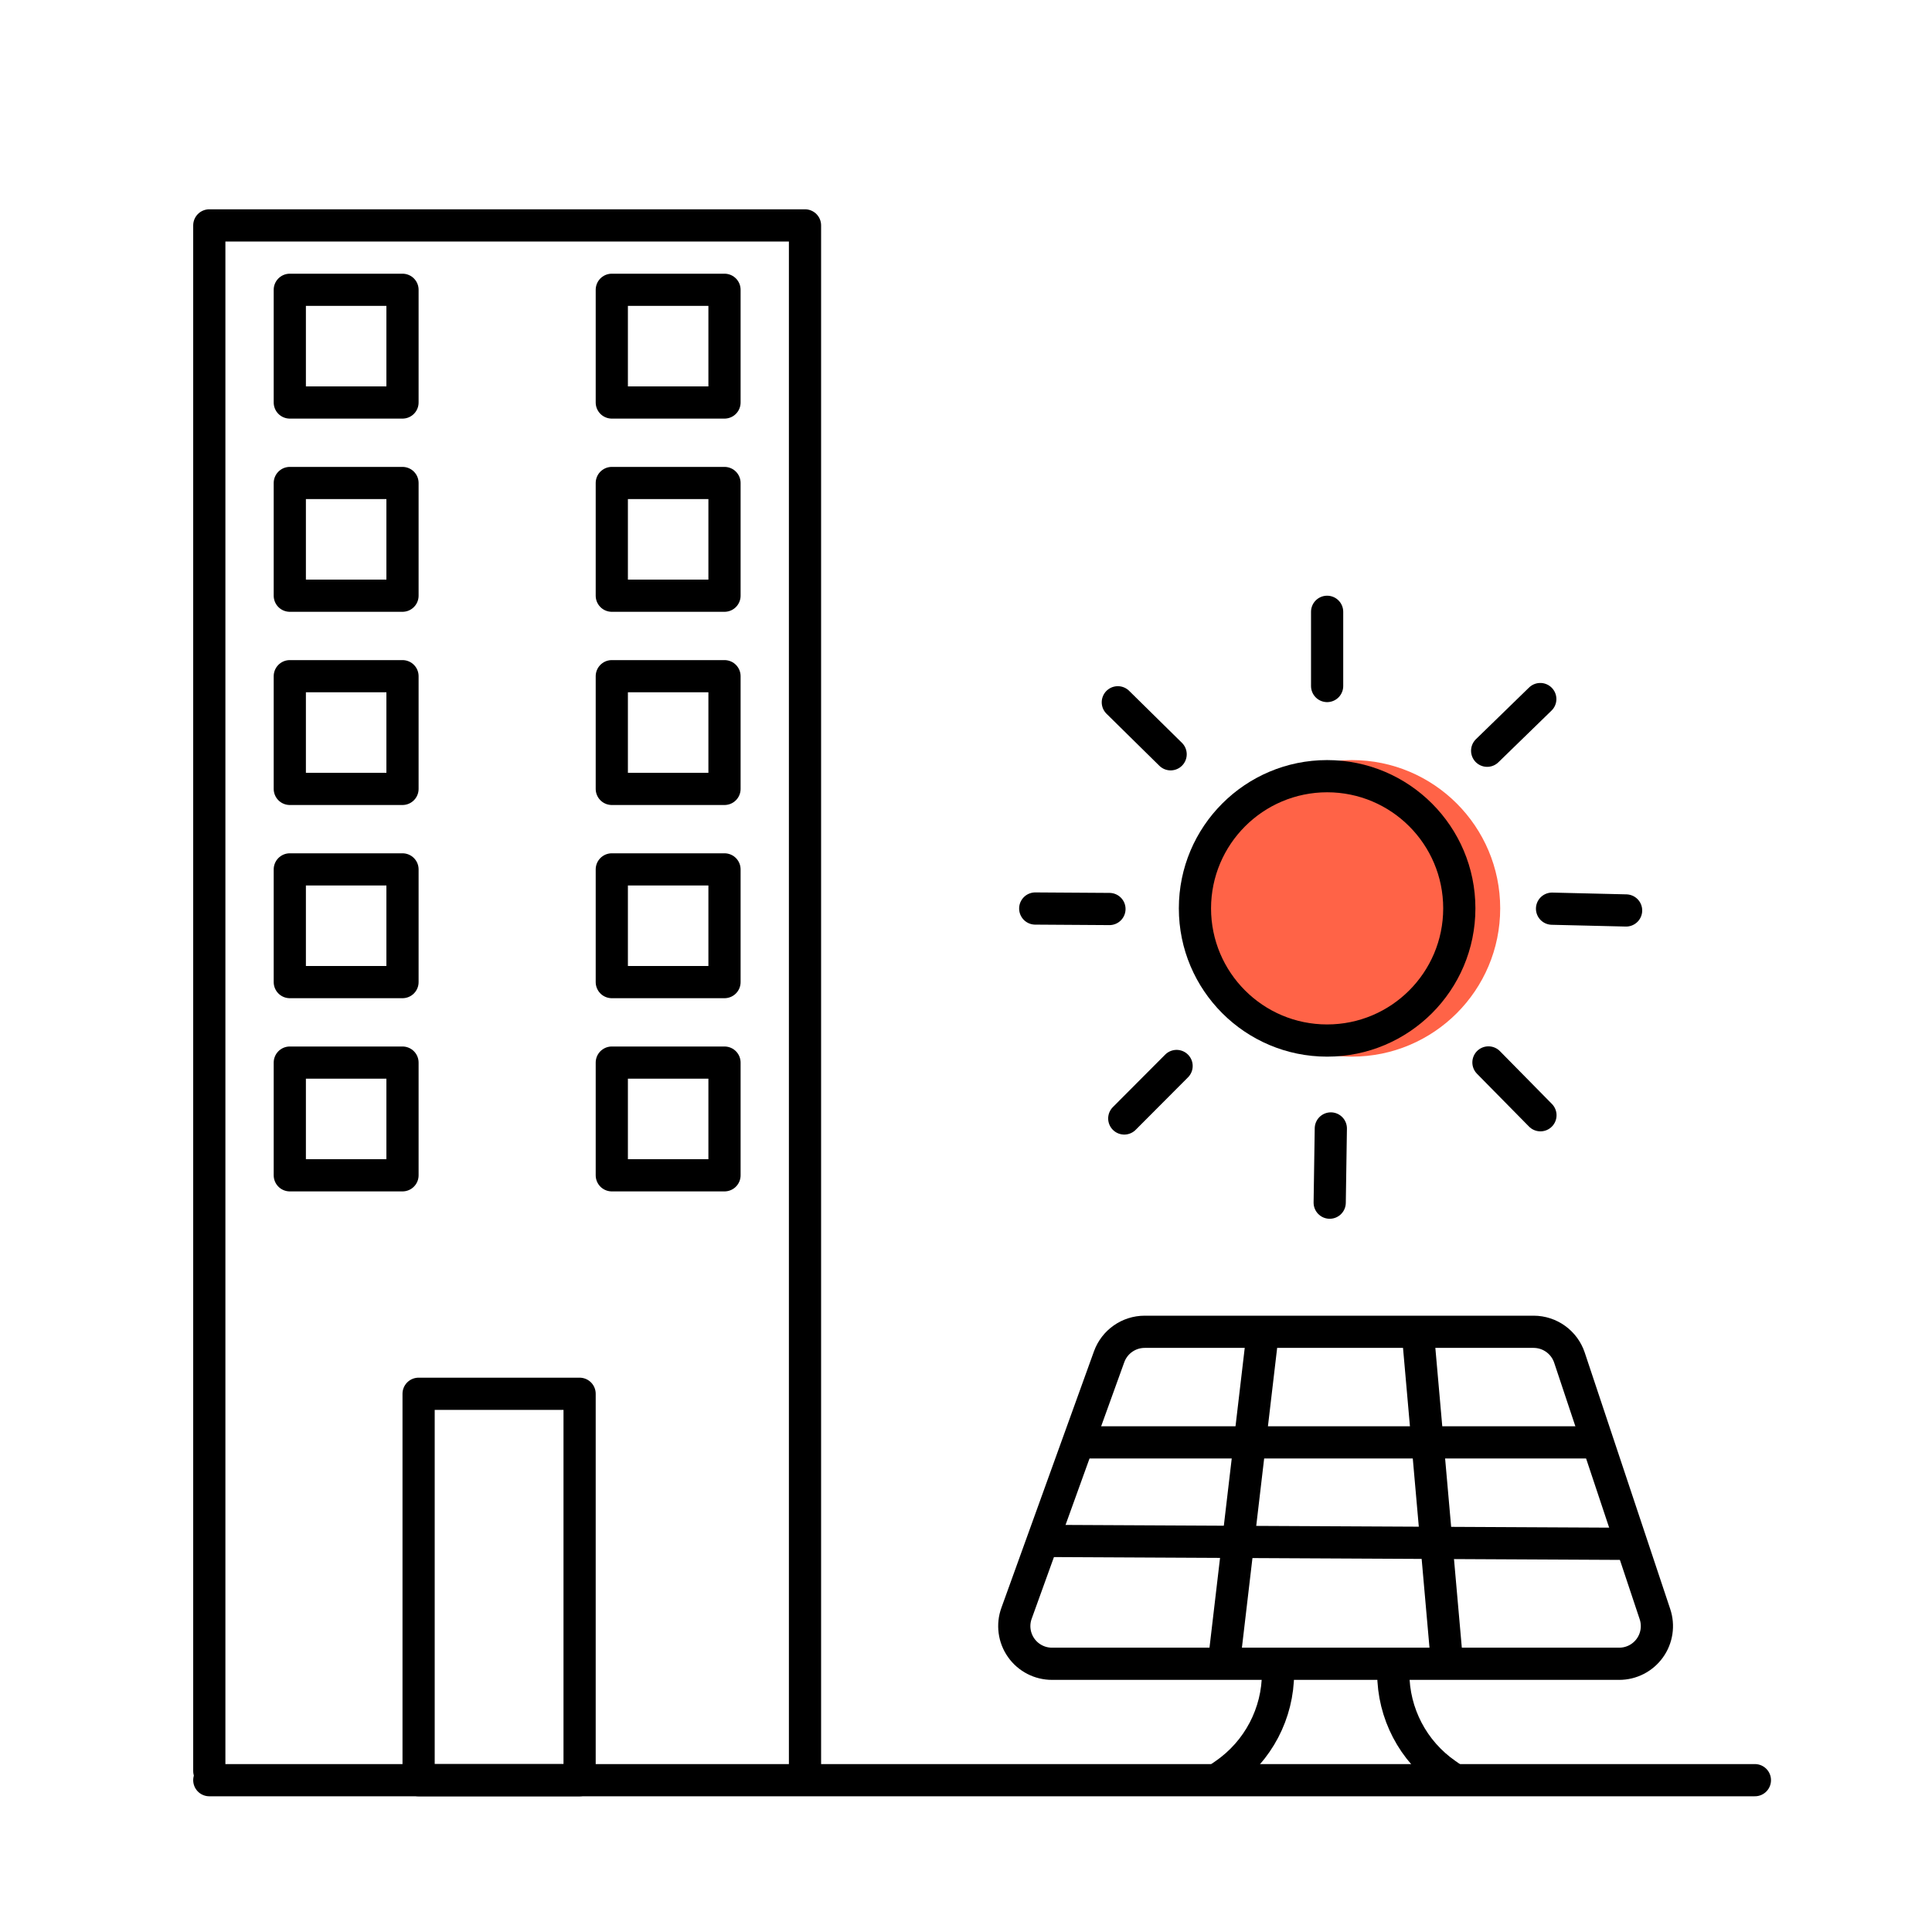
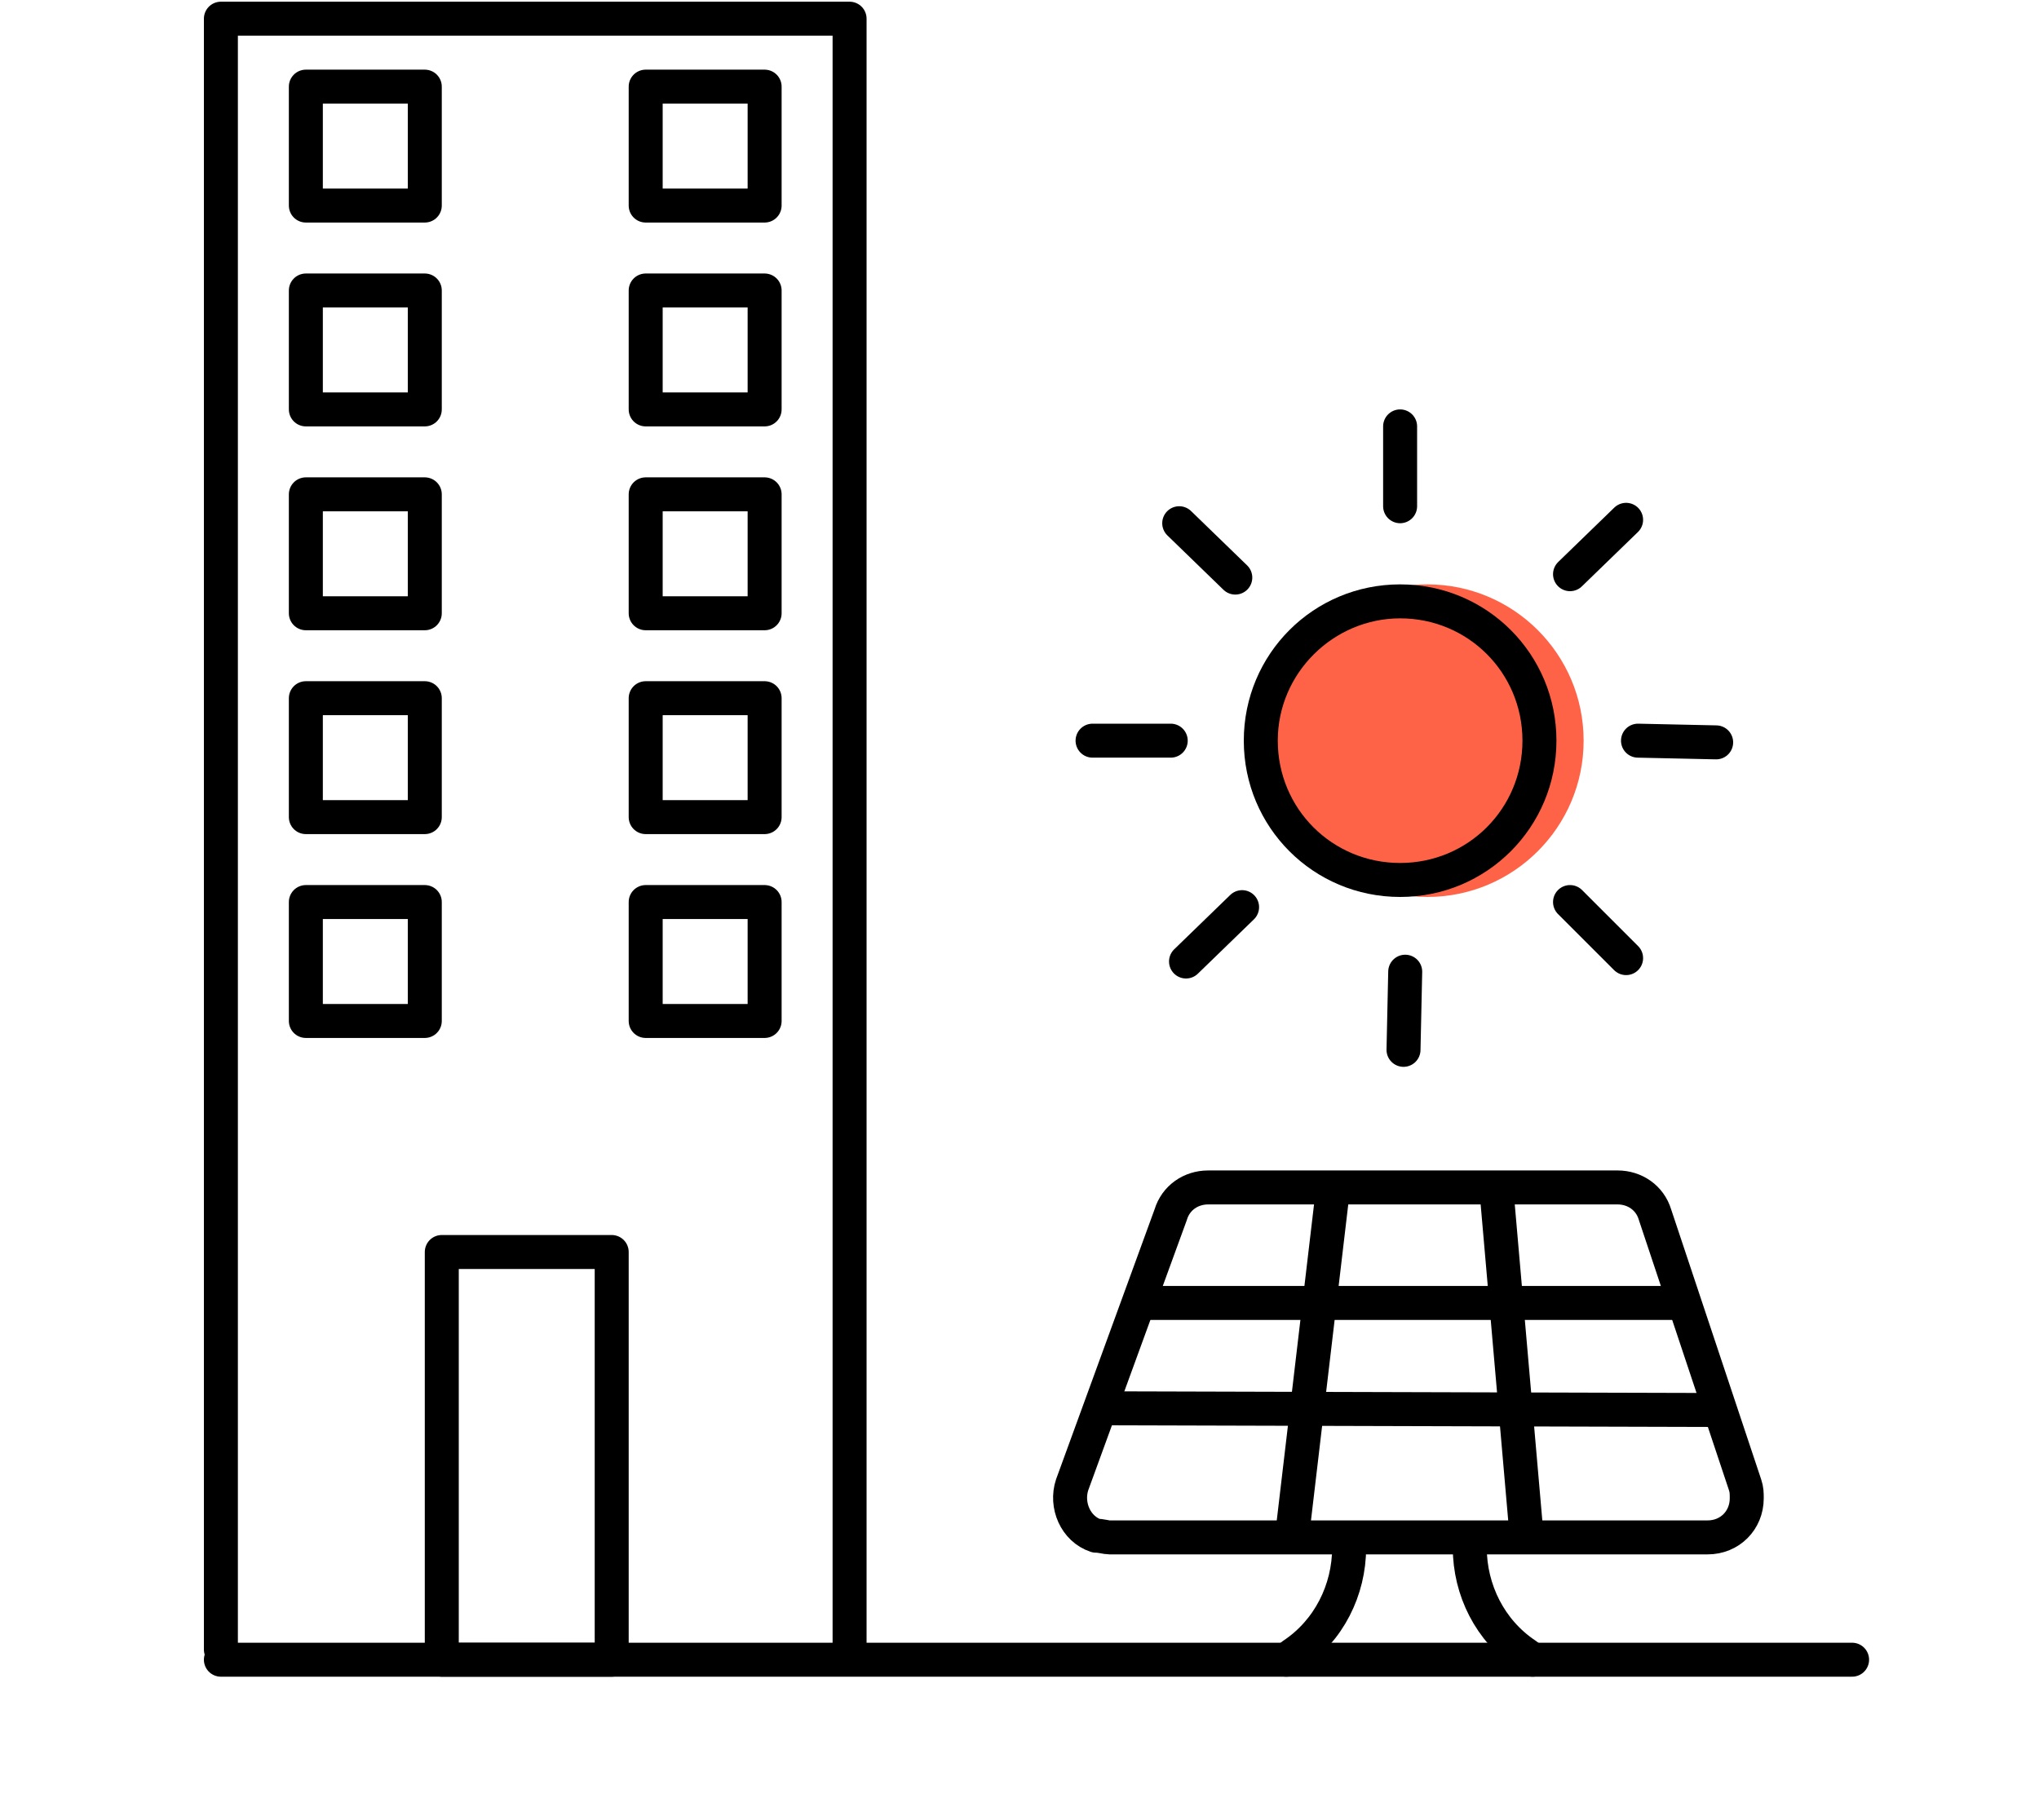
- <svg xmlns="http://www.w3.org/2000/svg" viewBox="0 0 120 120">
-   <circle cx="83.97" cy="56.42" r="9.21" style="fill:tomato" />
-   <path d="M82.43,49.21a7.21,7.21,0,1,1-7.21,7.21,7.22,7.22,0,0,1,7.21-7.21m0-2a9.21,9.21,0,1,0,9.21,9.21,9.21,9.21,0,0,0-9.21-9.21Z" />
-   <line x1="82.43" y1="38" x2="82.43" y2="42.61" style="fill:none;stroke:#000;stroke-linecap:round;stroke-linejoin:round;stroke-width:2px" />
-   <line x1="64.3" y1="56.43" x2="68.91" y2="56.46" style="fill:none;stroke:#000;stroke-linecap:round;stroke-linejoin:round;stroke-width:2px" />
-   <line x1="82.59" y1="74.7" x2="82.66" y2="70.09" style="fill:none;stroke:#000;stroke-linecap:round;stroke-linejoin:round;stroke-width:2px" />
-   <line x1="101" y1="56.55" x2="96.4" y2="56.44" style="fill:none;stroke:#000;stroke-linecap:round;stroke-linejoin:round;stroke-width:2px" />
-   <line x1="69.43" y1="43.62" x2="72.71" y2="46.85" style="fill:none;stroke:#000;stroke-linecap:round;stroke-linejoin:round;stroke-width:2px" />
-   <line x1="69.83" y1="69.47" x2="73.08" y2="66.21" style="fill:none;stroke:#000;stroke-linecap:round;stroke-linejoin:round;stroke-width:2px" />
-   <line x1="95.68" y1="69.27" x2="92.45" y2="65.99" style="fill:none;stroke:#000;stroke-linecap:round;stroke-linejoin:round;stroke-width:2px" />
-   <line x1="95.67" y1="43.42" x2="92.37" y2="46.63" style="fill:none;stroke:#000;stroke-linecap:round;stroke-linejoin:round;stroke-width:2px" />
-   <path d="M65.35,103.34h35.22a2.34,2.34,0,0,0,2.22-3.09L97.48,84.32a2.35,2.35,0,0,0-2.22-1.6H71.1a2.35,2.35,0,0,0-2.21,1.55L63.14,100.2A2.34,2.34,0,0,0,65.35,103.34Z" style="fill:none;stroke:#000;stroke-linecap:round;stroke-linejoin:round;stroke-width:2px" />
-   <line x1="67.2" y1="89.59" x2="98.71" y2="89.59" style="fill:none;stroke:#000;stroke-linecap:round;stroke-linejoin:round;stroke-width:2px" />
-   <line x1="64.91" y1="95.71" x2="101" y2="95.89" style="fill:none;stroke:#000;stroke-linecap:round;stroke-linejoin:round;stroke-width:2px" />
-   <line x1="78.37" y1="83.29" x2="76.08" y2="102.77" style="fill:none;stroke:#000;stroke-linecap:round;stroke-linejoin:round;stroke-width:2px" />
-   <line x1="88.11" y1="83.29" x2="89.83" y2="102.77" style="fill:none;stroke:#000;stroke-linecap:round;stroke-linejoin:round;stroke-width:2px" />
-   <path d="M79.38,103.91h0a7.65,7.65,0,0,1-3.3,6.29l-.43.3" style="fill:none;stroke:#000;stroke-linecap:round;stroke-linejoin:round;stroke-width:2px" />
-   <path d="M86.54,103.91h0a7.64,7.64,0,0,0,3.29,6.29l.43.3" style="fill:none;stroke:#000;stroke-linecap:round;stroke-linejoin:round;stroke-width:2px" />
-   <line x1="109" y1="110.57" x2="13" y2="110.57" style="fill:none;stroke:#000;stroke-linecap:round;stroke-linejoin:round;stroke-width:2px" />
-   <polyline points="13 110 13 14 50 14 50 110" style="fill:none;stroke:#000;stroke-linecap:round;stroke-linejoin:round;stroke-width:2px" />
-   <rect x="26" y="86.57" width="10" height="24" style="fill:none;stroke:#000;stroke-linecap:round;stroke-linejoin:round;stroke-width:2px" />
-   <rect x="18" y="18" width="7" height="7" style="fill:none;stroke:#000;stroke-linecap:round;stroke-linejoin:round;stroke-width:2px" />
-   <rect x="38" y="18" width="7" height="7" style="fill:none;stroke:#000;stroke-linecap:round;stroke-linejoin:round;stroke-width:2px" />
-   <rect x="18" y="30" width="7" height="7" style="fill:none;stroke:#000;stroke-linecap:round;stroke-linejoin:round;stroke-width:2px" />
-   <rect x="38" y="30" width="7" height="7" style="fill:none;stroke:#000;stroke-linecap:round;stroke-linejoin:round;stroke-width:2px" />
-   <rect x="18" y="42" width="7" height="7" style="fill:none;stroke:#000;stroke-linecap:round;stroke-linejoin:round;stroke-width:2px" />
-   <rect x="38" y="42" width="7" height="7" style="fill:none;stroke:#000;stroke-linecap:round;stroke-linejoin:round;stroke-width:2px" />
-   <rect x="18" y="54" width="7" height="7" style="fill:none;stroke:#000;stroke-linecap:round;stroke-linejoin:round;stroke-width:2px" />
-   <rect x="38" y="54" width="7" height="7" style="fill:none;stroke:#000;stroke-linecap:round;stroke-linejoin:round;stroke-width:2px" />
-   <rect x="18" y="66" width="7" height="7" style="fill:none;stroke:#000;stroke-linecap:round;stroke-linejoin:round;stroke-width:2px" />
-   <rect x="38" y="66" width="7" height="7" style="fill:none;stroke:#000;stroke-linecap:round;stroke-linejoin:round;stroke-width:2px" />
+ <svg xmlns="http://www.w3.org/2000/svg" version="1.1" id="Layer_1" x="0px" y="0px" viewBox="0 0 120 107.1" style="enable-background:new 0 0 120 107.1;" xml:space="preserve">
+   <style type="text/css">
+ 	.st0{fill:#FF6347;}
+ 	.st1{fill:none;stroke:#000000;stroke-width:2;stroke-linecap:round;stroke-linejoin:round;}
+ </style>
+   <circle class="st0" cx="84" cy="43.6" r="9.2" />
+   <path d="M82.4,36.4c4,0,7.2,3.2,7.2,7.2s-3.2,7.2-7.2,7.2s-7.2-3.2-7.2-7.2l0,0C75.2,39.6,78.5,36.4,82.4,36.4 M82.4,34.4  c-5.1,0-9.2,4.1-9.2,9.2s4.1,9.2,9.2,9.2s9.2-4.1,9.2-9.2l0,0C91.6,38.5,87.5,34.4,82.4,34.4z" />
+   <line class="st1" x1="82.4" y1="25.1" x2="82.4" y2="29.8" />
+   <line class="st1" x1="64.3" y1="43.6" x2="68.9" y2="43.6" />
+   <line class="st1" x1="82.6" y1="61.8" x2="82.7" y2="57.2" />
+   <line class="st1" x1="101" y1="43.7" x2="96.4" y2="43.6" />
+   <line class="st1" x1="69.4" y1="30.8" x2="72.7" y2="34" />
+   <line class="st1" x1="69.8" y1="56.6" x2="73.1" y2="53.4" />
+   <line class="st1" x1="95.7" y1="56.4" x2="92.4" y2="53.1" />
+   <line class="st1" x1="95.7" y1="30.6" x2="92.4" y2="33.8" />
+   <path class="st1" d="M65.3,90.5h35.2c1.3,0,2.3-1,2.3-2.3c0-0.3,0-0.5-0.1-0.8l-5.3-15.9c-0.3-1-1.2-1.6-2.2-1.6H71.1  c-1,0-1.9,0.6-2.2,1.6l-5.8,15.9c-0.4,1.2,0.2,2.6,1.4,3C64.8,90.4,65.1,90.5,65.3,90.5z" />
+   <line class="st1" x1="67.2" y1="76.7" x2="98.7" y2="76.7" />
+   <line class="st1" x1="64.9" y1="82.9" x2="101" y2="83" />
+   <line class="st1" x1="78.4" y1="70.4" x2="76.1" y2="89.9" />
+   <line class="st1" x1="88.1" y1="70.4" x2="89.8" y2="89.9" />
+   <path class="st1" d="M79.4,91.1L79.4,91.1c0,2.5-1.2,4.9-3.3,6.3l-0.4,0.3" />
+   <path class="st1" d="M86.5,91.1L86.5,91.1c0,2.5,1.2,4.9,3.3,6.3l0.4,0.3" />
+   <line class="st1" x1="109" y1="97.7" x2="13" y2="97.7" />
+   <polyline class="st1" points="13,97.1 13,1.1 50,1.1 50,97.1 " />
+   <rect x="26" y="73.7" class="st1" width="10" height="24" />
+   <rect x="18" y="5.1" class="st1" width="7" height="7" />
+   <rect x="38" y="5.1" class="st1" width="7" height="7" />
+   <rect x="18" y="17.1" class="st1" width="7" height="7" />
+   <rect x="38" y="17.1" class="st1" width="7" height="7" />
+   <rect x="18" y="29.1" class="st1" width="7" height="7" />
+   <rect x="38" y="29.1" class="st1" width="7" height="7" />
+   <rect x="18" y="41.1" class="st1" width="7" height="7" />
+   <rect x="38" y="41.1" class="st1" width="7" height="7" />
+   <rect x="18" y="53.1" class="st1" width="7" height="7" />
+   <rect x="38" y="53.1" class="st1" width="7" height="7" />
</svg>
